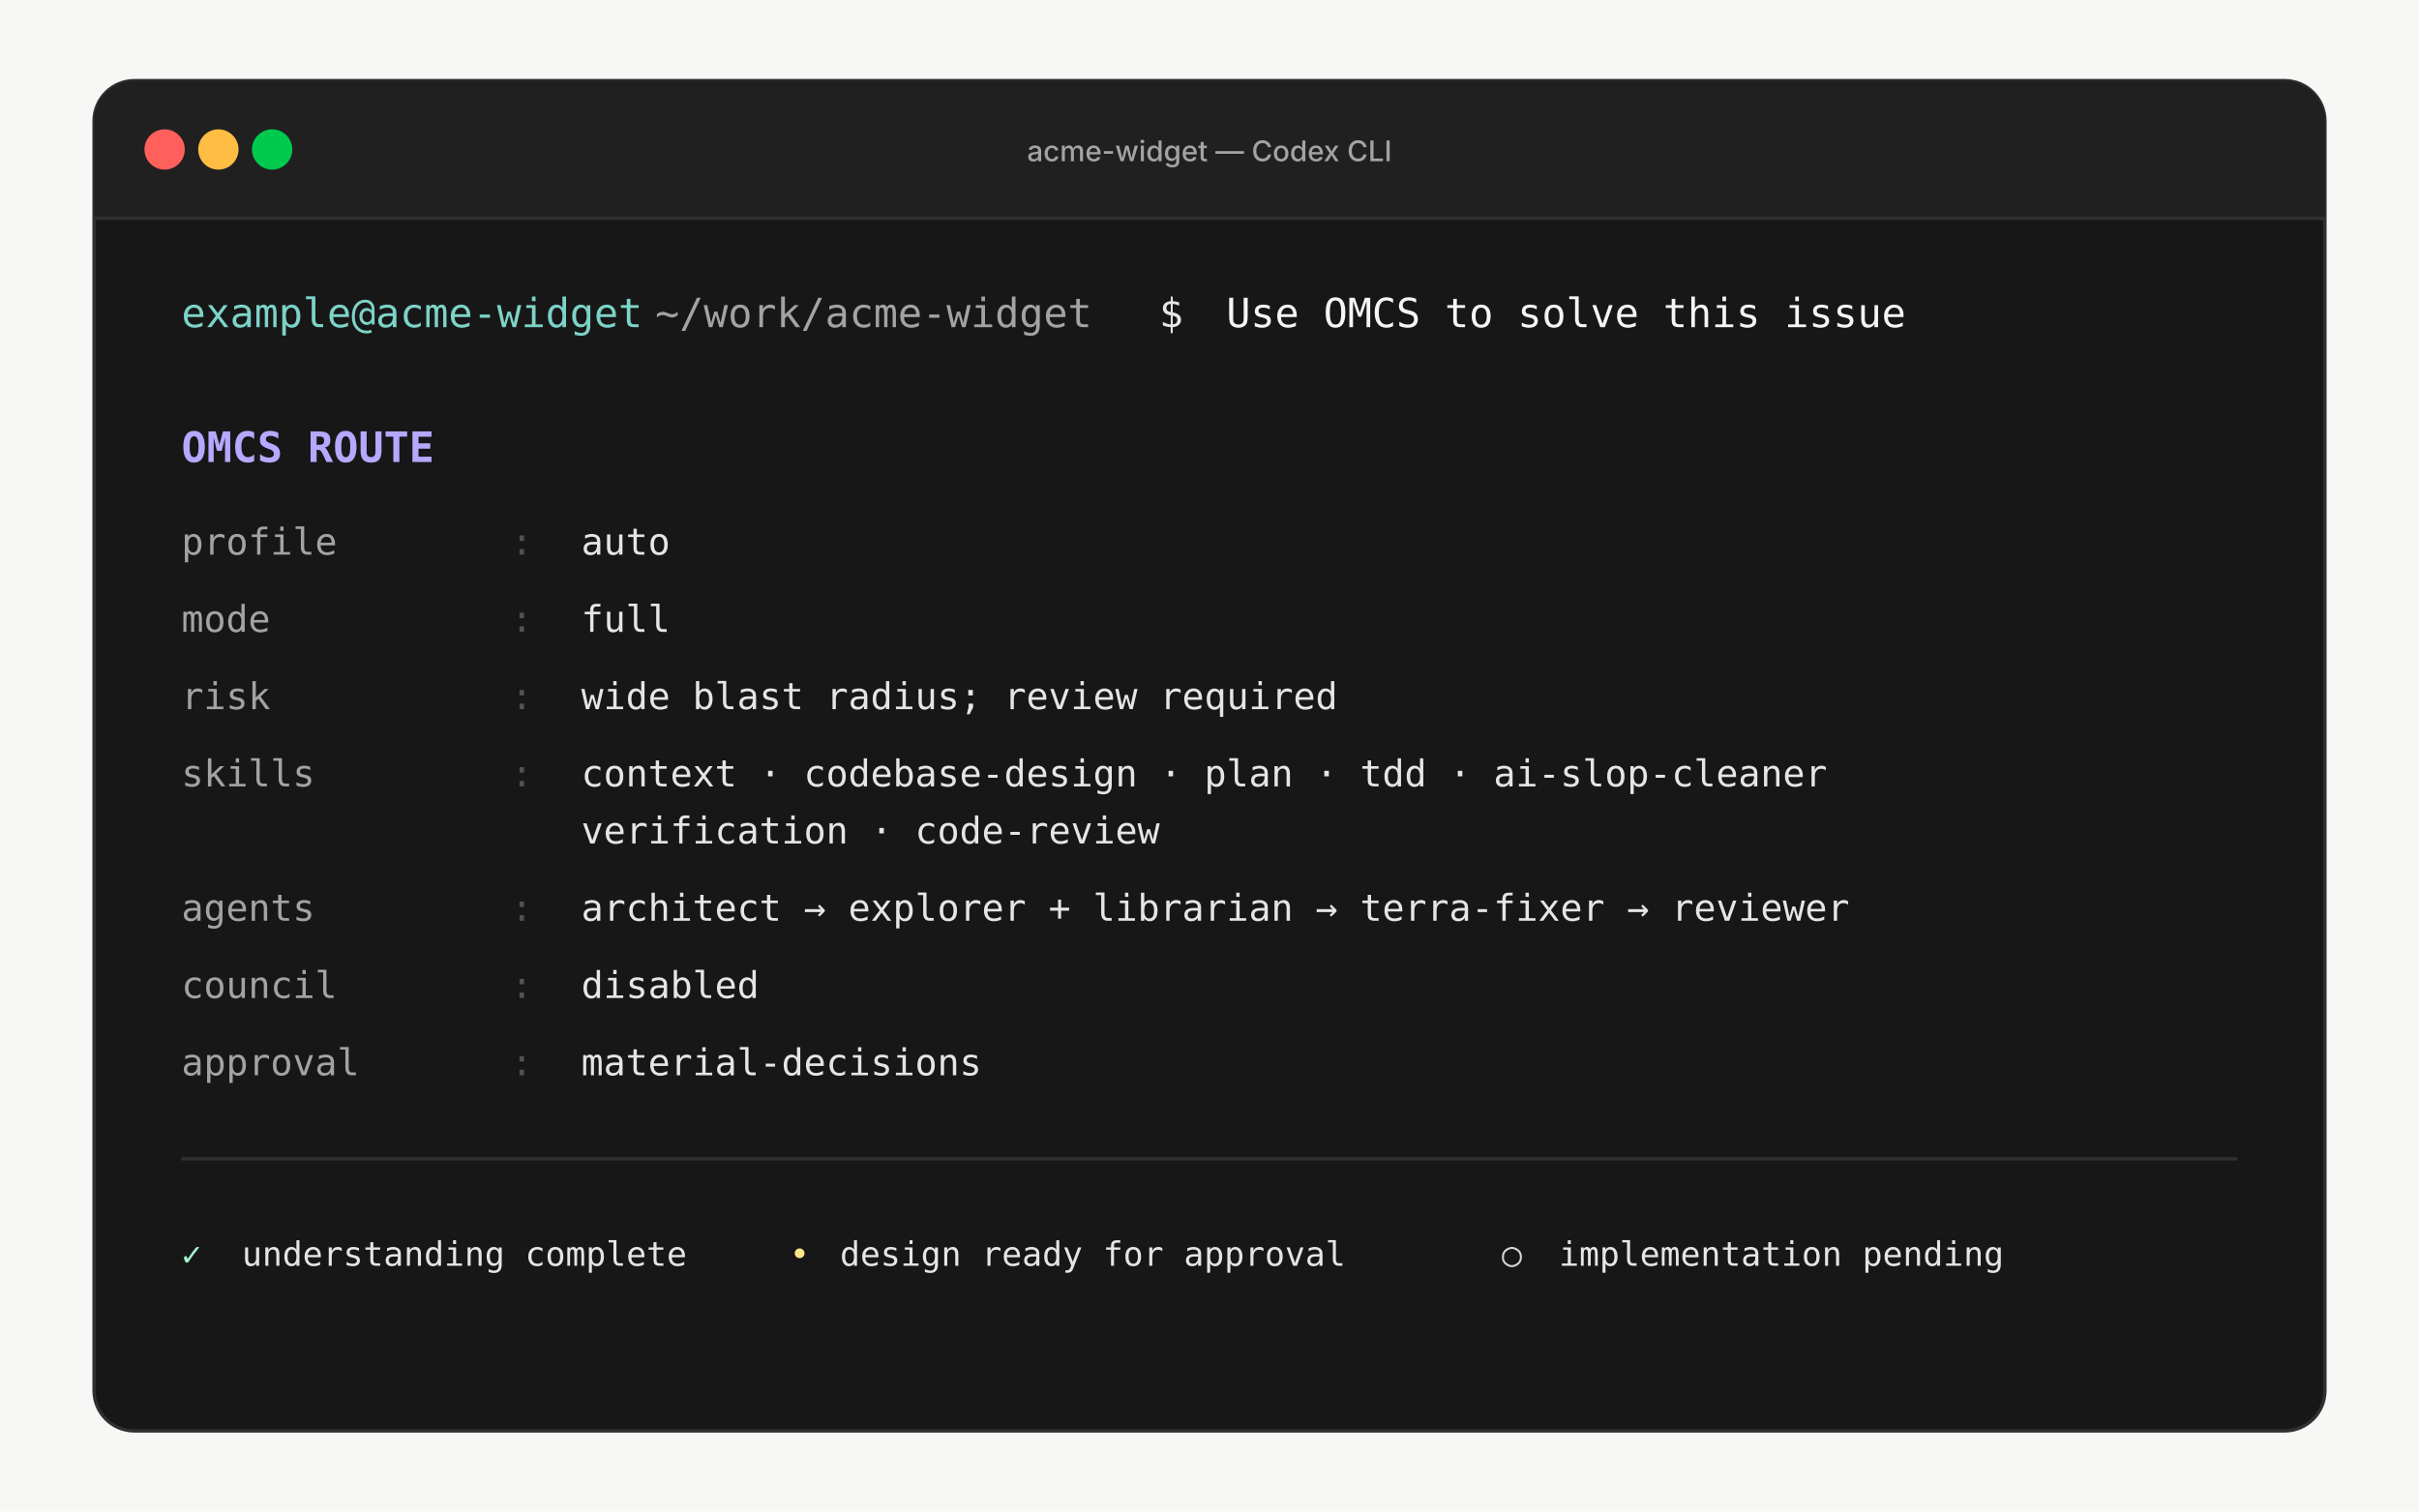
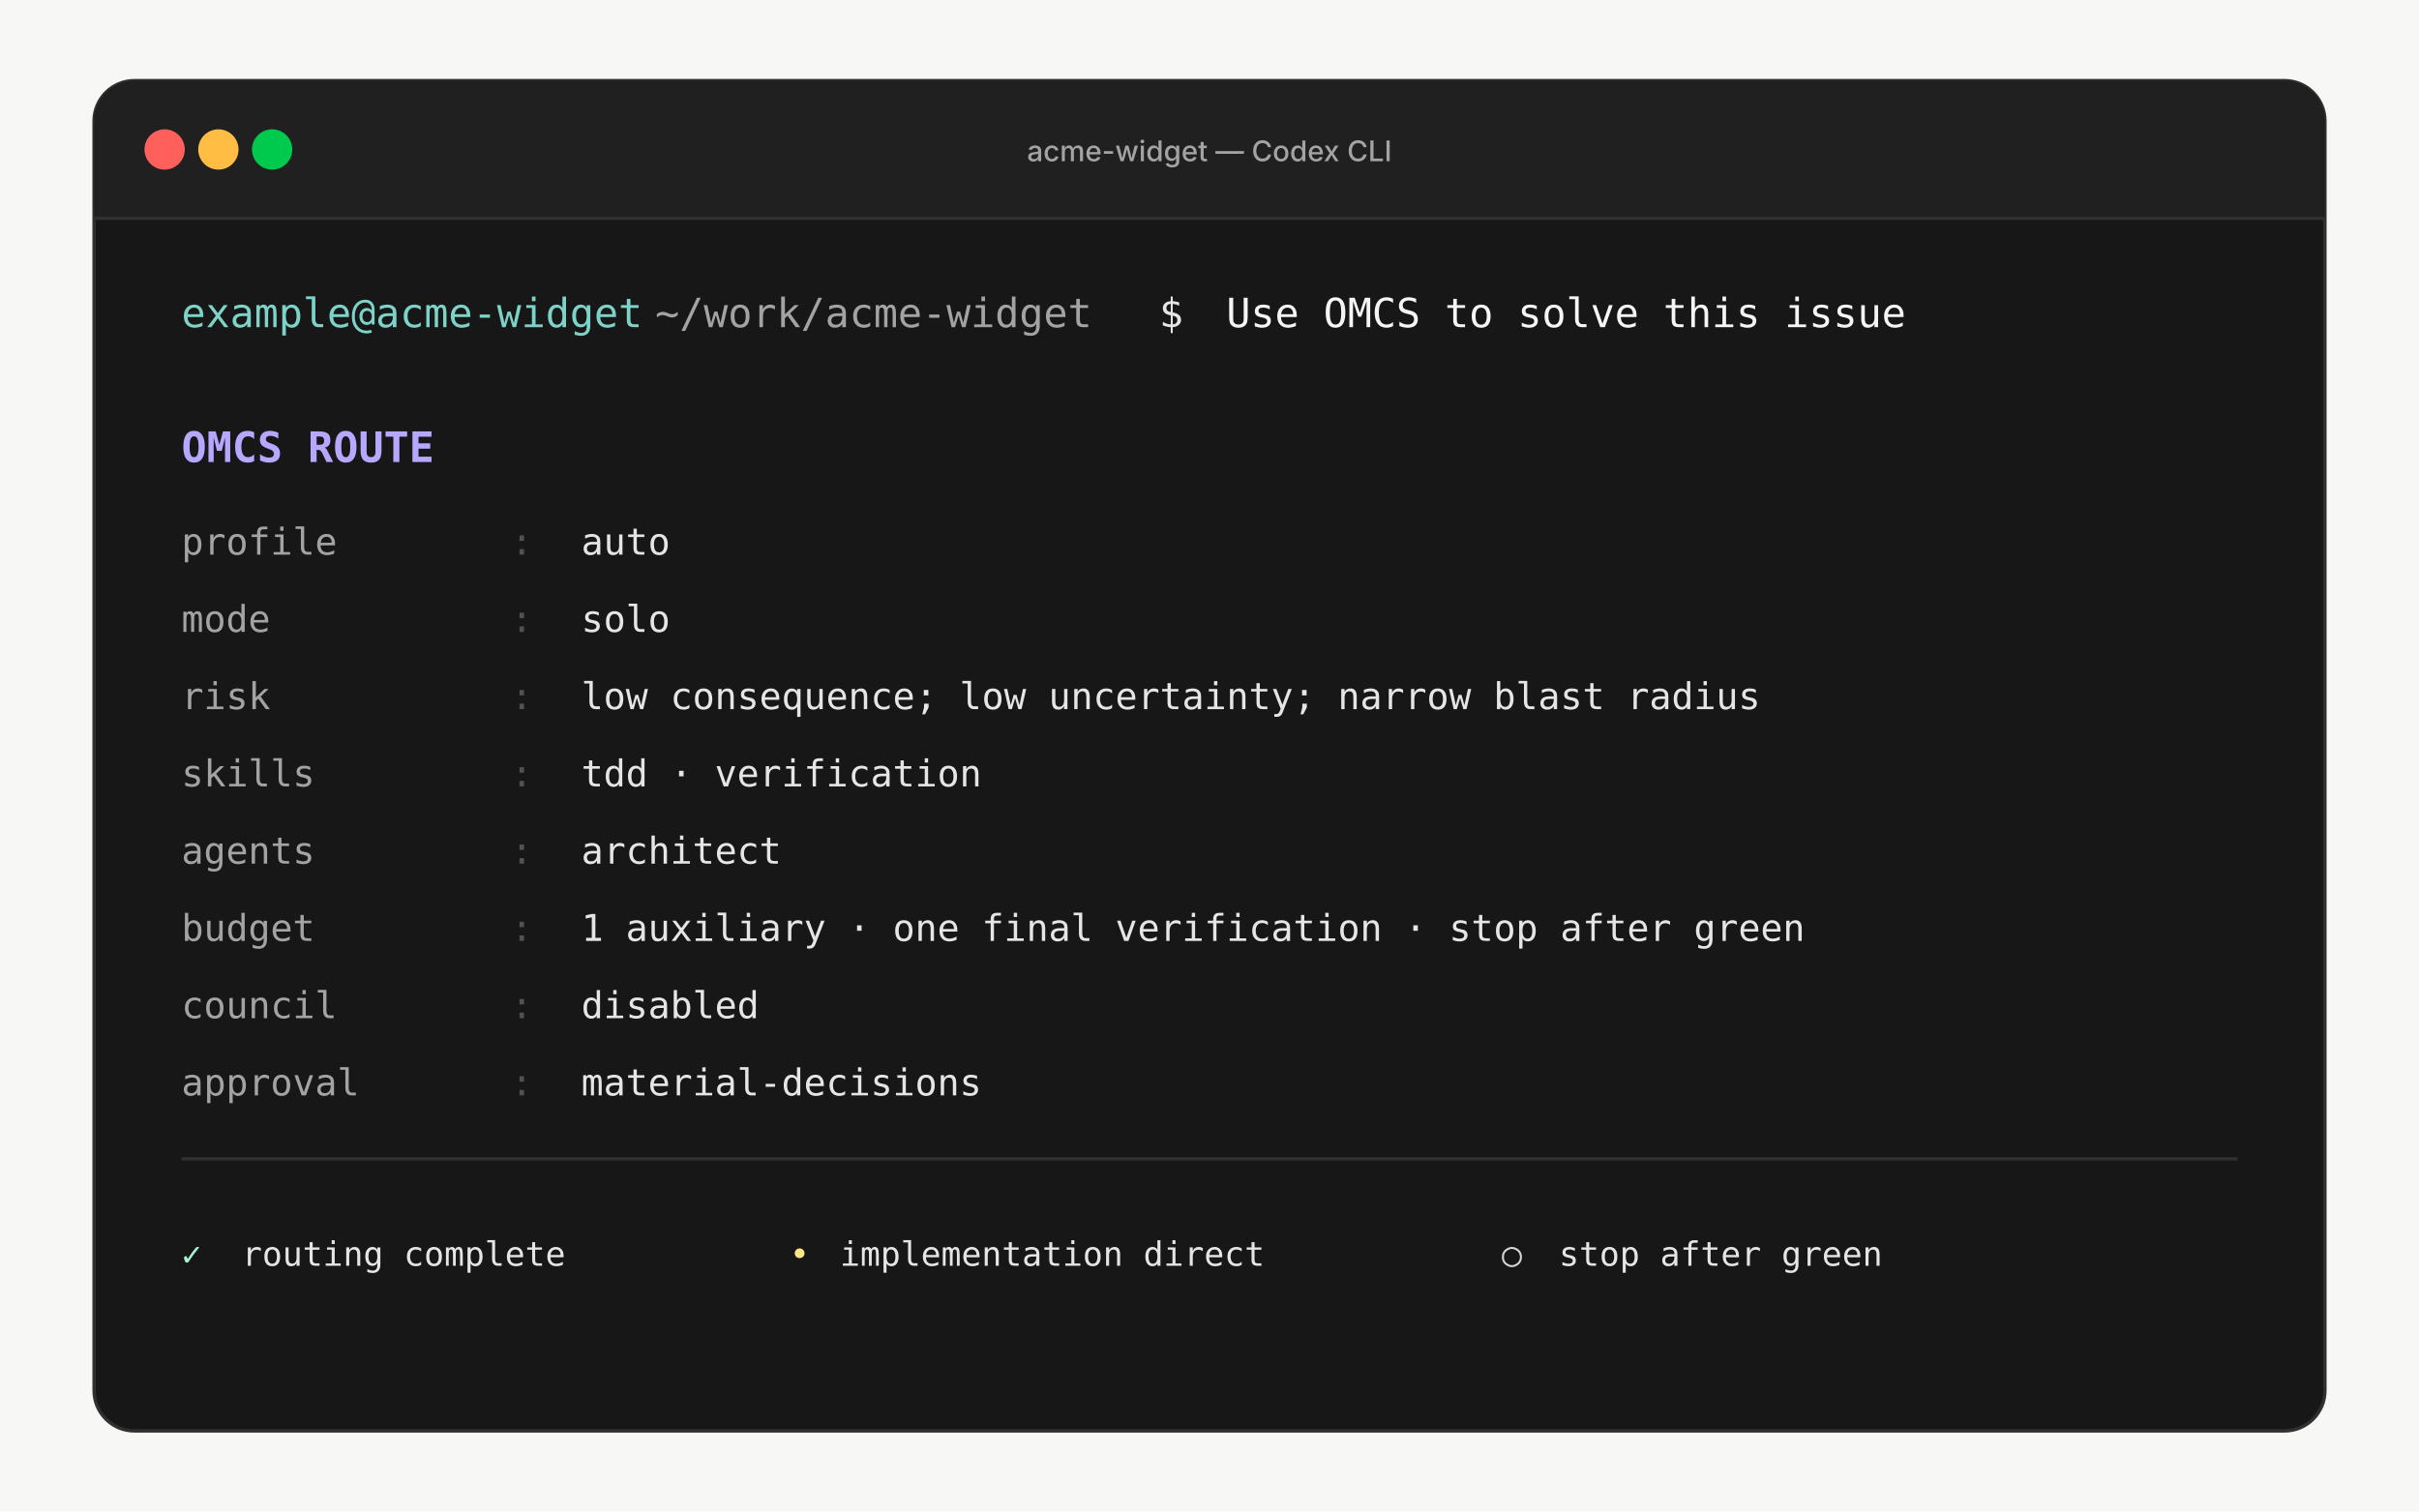
<svg xmlns="http://www.w3.org/2000/svg" viewBox="0 0 1440 900" role="img" aria-labelledby="title desc">
  <rect width="1440" height="900" fill="#F7F7F5" />
  <rect x="56" y="48" width="1328" height="804" rx="24" fill="#171717" stroke="#303030" stroke-width="2" />
  <path d="M80 48h1280a24 24 0 0 1 24 24v58H56V72a24 24 0 0 1 24-24Z" fill="#202020" />
  <line x1="56" y1="130" x2="1384" y2="130" stroke="#303030" stroke-width="2" />
  <circle cx="98" cy="89" r="12" fill="#FF605C" />
  <circle cx="130" cy="89" r="12" fill="#FFBD44" />
  <circle cx="162" cy="89" r="12" fill="#00CA4E" />
  <text x="720" y="96" text-anchor="middle" font-family="ui-sans-serif, -apple-system, BlinkMacSystemFont, &quot;SF Pro Display&quot;, sans-serif" font-size="17" font-weight="500" fill="#A3A3A3">acme-widget — Codex CLI</text>
  <g font-family="&quot;SF Mono&quot;, &quot;SFMono-Regular&quot;, Menlo, Monaco, Consolas, monospace" font-size="24" dominant-baseline="middle">
    <text x="108" y="188" fill="#7DD3C7">example@acme-widget</text>
    <text x="390" y="188" fill="#A3A3A3">~/work/acme-widget</text>
    <text x="690" y="188" fill="#E5E5E5">$</text>
    <text x="730" y="188" fill="#F5F5F5">Use OMCS to solve this issue</text>
    <text x="108" y="268" font-size="25" font-weight="700" fill="#B7A7FF">OMCS ROUTE</text>
    <g font-size="22">
      <text x="108" y="324" fill="#A3A3A3">profile</text>
      <text x="304" y="324" fill="#525252">:</text>
      <text x="346" y="324" fill="#E5E5E5">auto</text>
      <text x="108" y="370" fill="#A3A3A3">mode</text>
      <text x="304" y="370" fill="#525252">:</text>
-       <text x="346" y="370" fill="#E5E5E5">full</text>
+       <text x="346" y="370" fill="#E5E5E5">solo</text>
      <text x="108" y="416" fill="#A3A3A3">risk</text>
      <text x="304" y="416" fill="#525252">:</text>
-       <text x="346" y="416" fill="#E5E5E5">wide blast radius; review required</text>
+       <text x="346" y="416" fill="#E5E5E5">low consequence; low uncertainty; narrow blast radius</text>
      <text x="108" y="462" fill="#A3A3A3">skills</text>
      <text x="304" y="462" fill="#525252">:</text>
-       <text x="346" y="462" fill="#E5E5E5">context · codebase-design · plan · tdd · ai-slop-cleaner</text>
-       <text x="346" y="496" fill="#E5E5E5">verification · code-review</text>
-       <text x="108" y="542" fill="#A3A3A3">agents</text>
-       <text x="304" y="542" fill="#525252">:</text>
-       <text x="346" y="542" fill="#E5E5E5">architect → explorer + librarian → terra-fixer → reviewer</text>
-       <text x="108" y="588" fill="#A3A3A3">council</text>
-       <text x="304" y="588" fill="#525252">:</text>
-       <text x="346" y="588" fill="#E5E5E5">disabled</text>
-       <text x="108" y="634" fill="#A3A3A3">approval</text>
-       <text x="304" y="634" fill="#525252">:</text>
-       <text x="346" y="634" fill="#E5E5E5">material-decisions</text>
+       <text x="346" y="462" fill="#E5E5E5">tdd · verification</text>
+       <text x="108" y="508" fill="#A3A3A3">agents</text>
+       <text x="304" y="508" fill="#525252">:</text>
+       <text x="346" y="508" fill="#E5E5E5">architect</text>
+       <text x="108" y="554" fill="#A3A3A3">budget</text>
+       <text x="304" y="554" fill="#525252">:</text>
+       <text x="346" y="554" fill="#E5E5E5">1 auxiliary · one final verification · stop after green</text>
+       <text x="108" y="600" fill="#A3A3A3">council</text>
+       <text x="304" y="600" fill="#525252">:</text>
+       <text x="346" y="600" fill="#E5E5E5">disabled</text>
+       <text x="108" y="646" fill="#A3A3A3">approval</text>
+       <text x="304" y="646" fill="#525252">:</text>
+       <text x="346" y="646" fill="#E5E5E5">material-decisions</text>
    </g>
    <line x1="108" y1="690" x2="1332" y2="690" stroke="#303030" stroke-width="2" />
    <text x="108" y="748" font-size="20" fill="#A7F3D0">✓</text>
-     <text x="144" y="748" font-size="20" fill="#E5E5E5">understanding complete</text>
+     <text x="144" y="748" font-size="20" fill="#E5E5E5">routing complete</text>
    <text x="470" y="748" font-size="20" fill="#FDE68A">•</text>
-     <text x="500" y="748" font-size="20" fill="#E5E5E5">design ready for approval</text>
+     <text x="500" y="748" font-size="20" fill="#E5E5E5">implementation direct</text>
    <text x="894" y="748" font-size="20" fill="#D4D4D4">○</text>
-     <text x="928" y="748" font-size="20" fill="#E5E5E5">implementation pending</text>
+     <text x="928" y="748" font-size="20" fill="#E5E5E5">stop after green</text>
  </g>
</svg>
